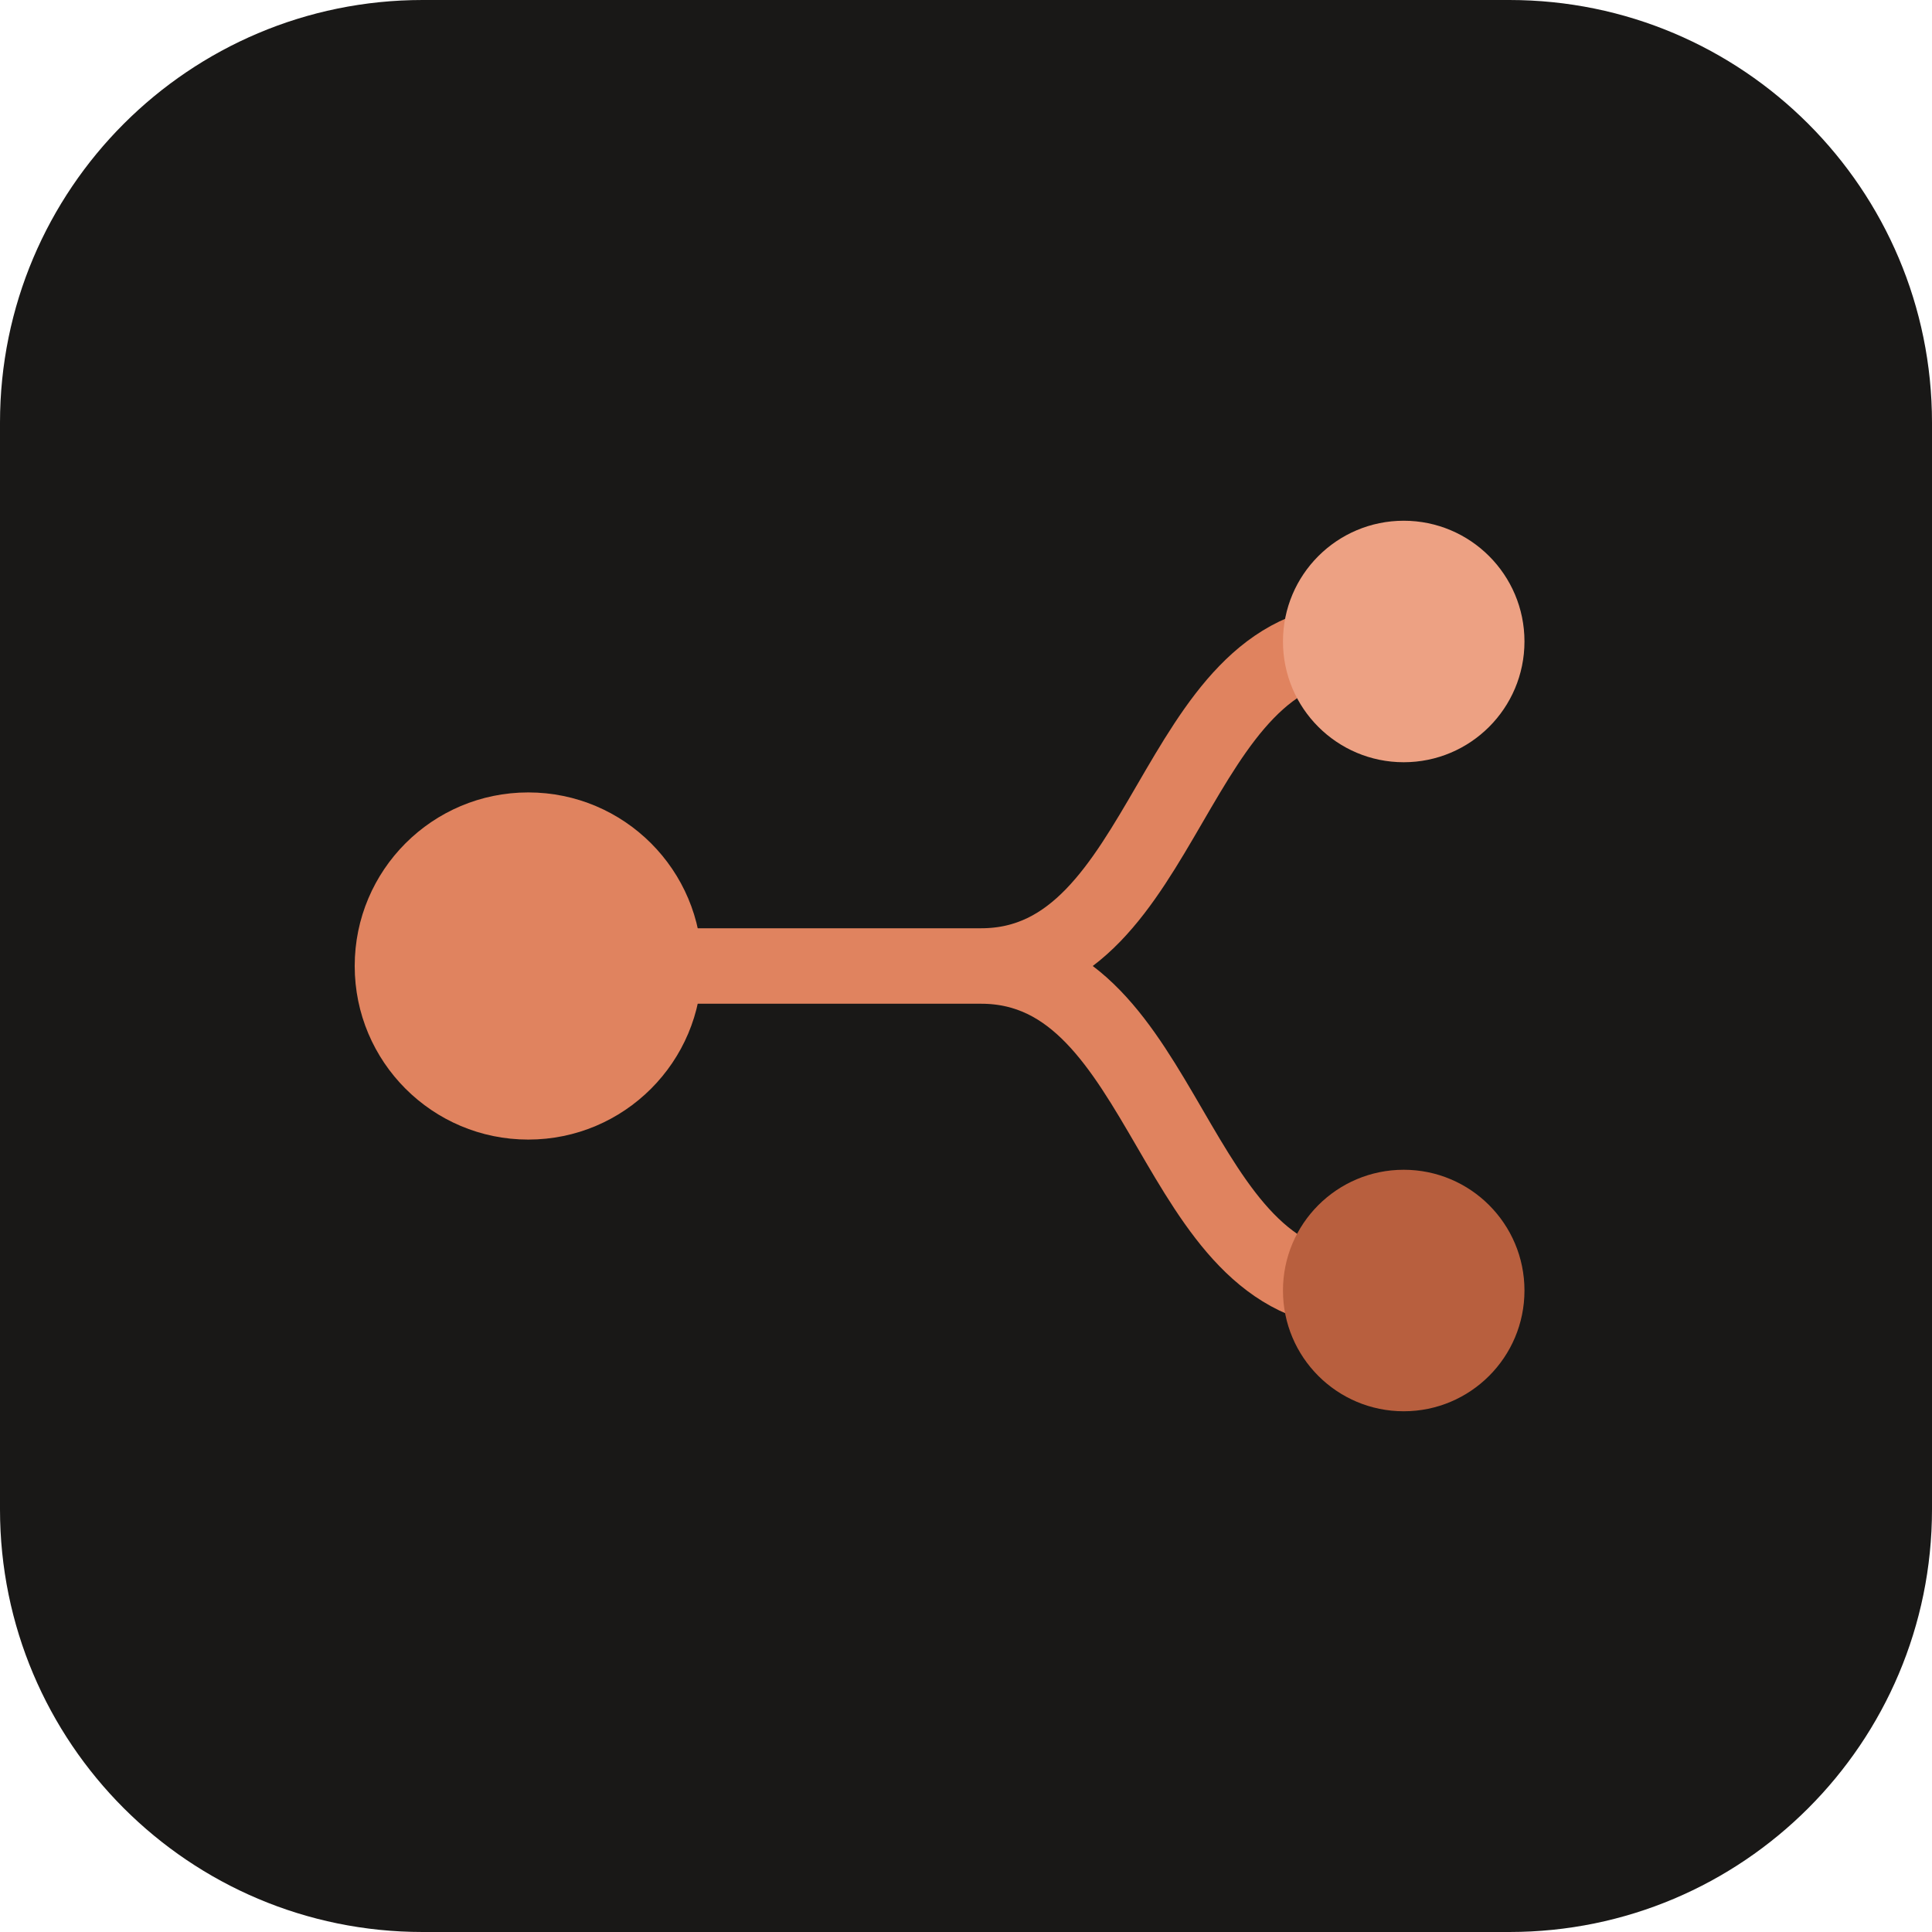
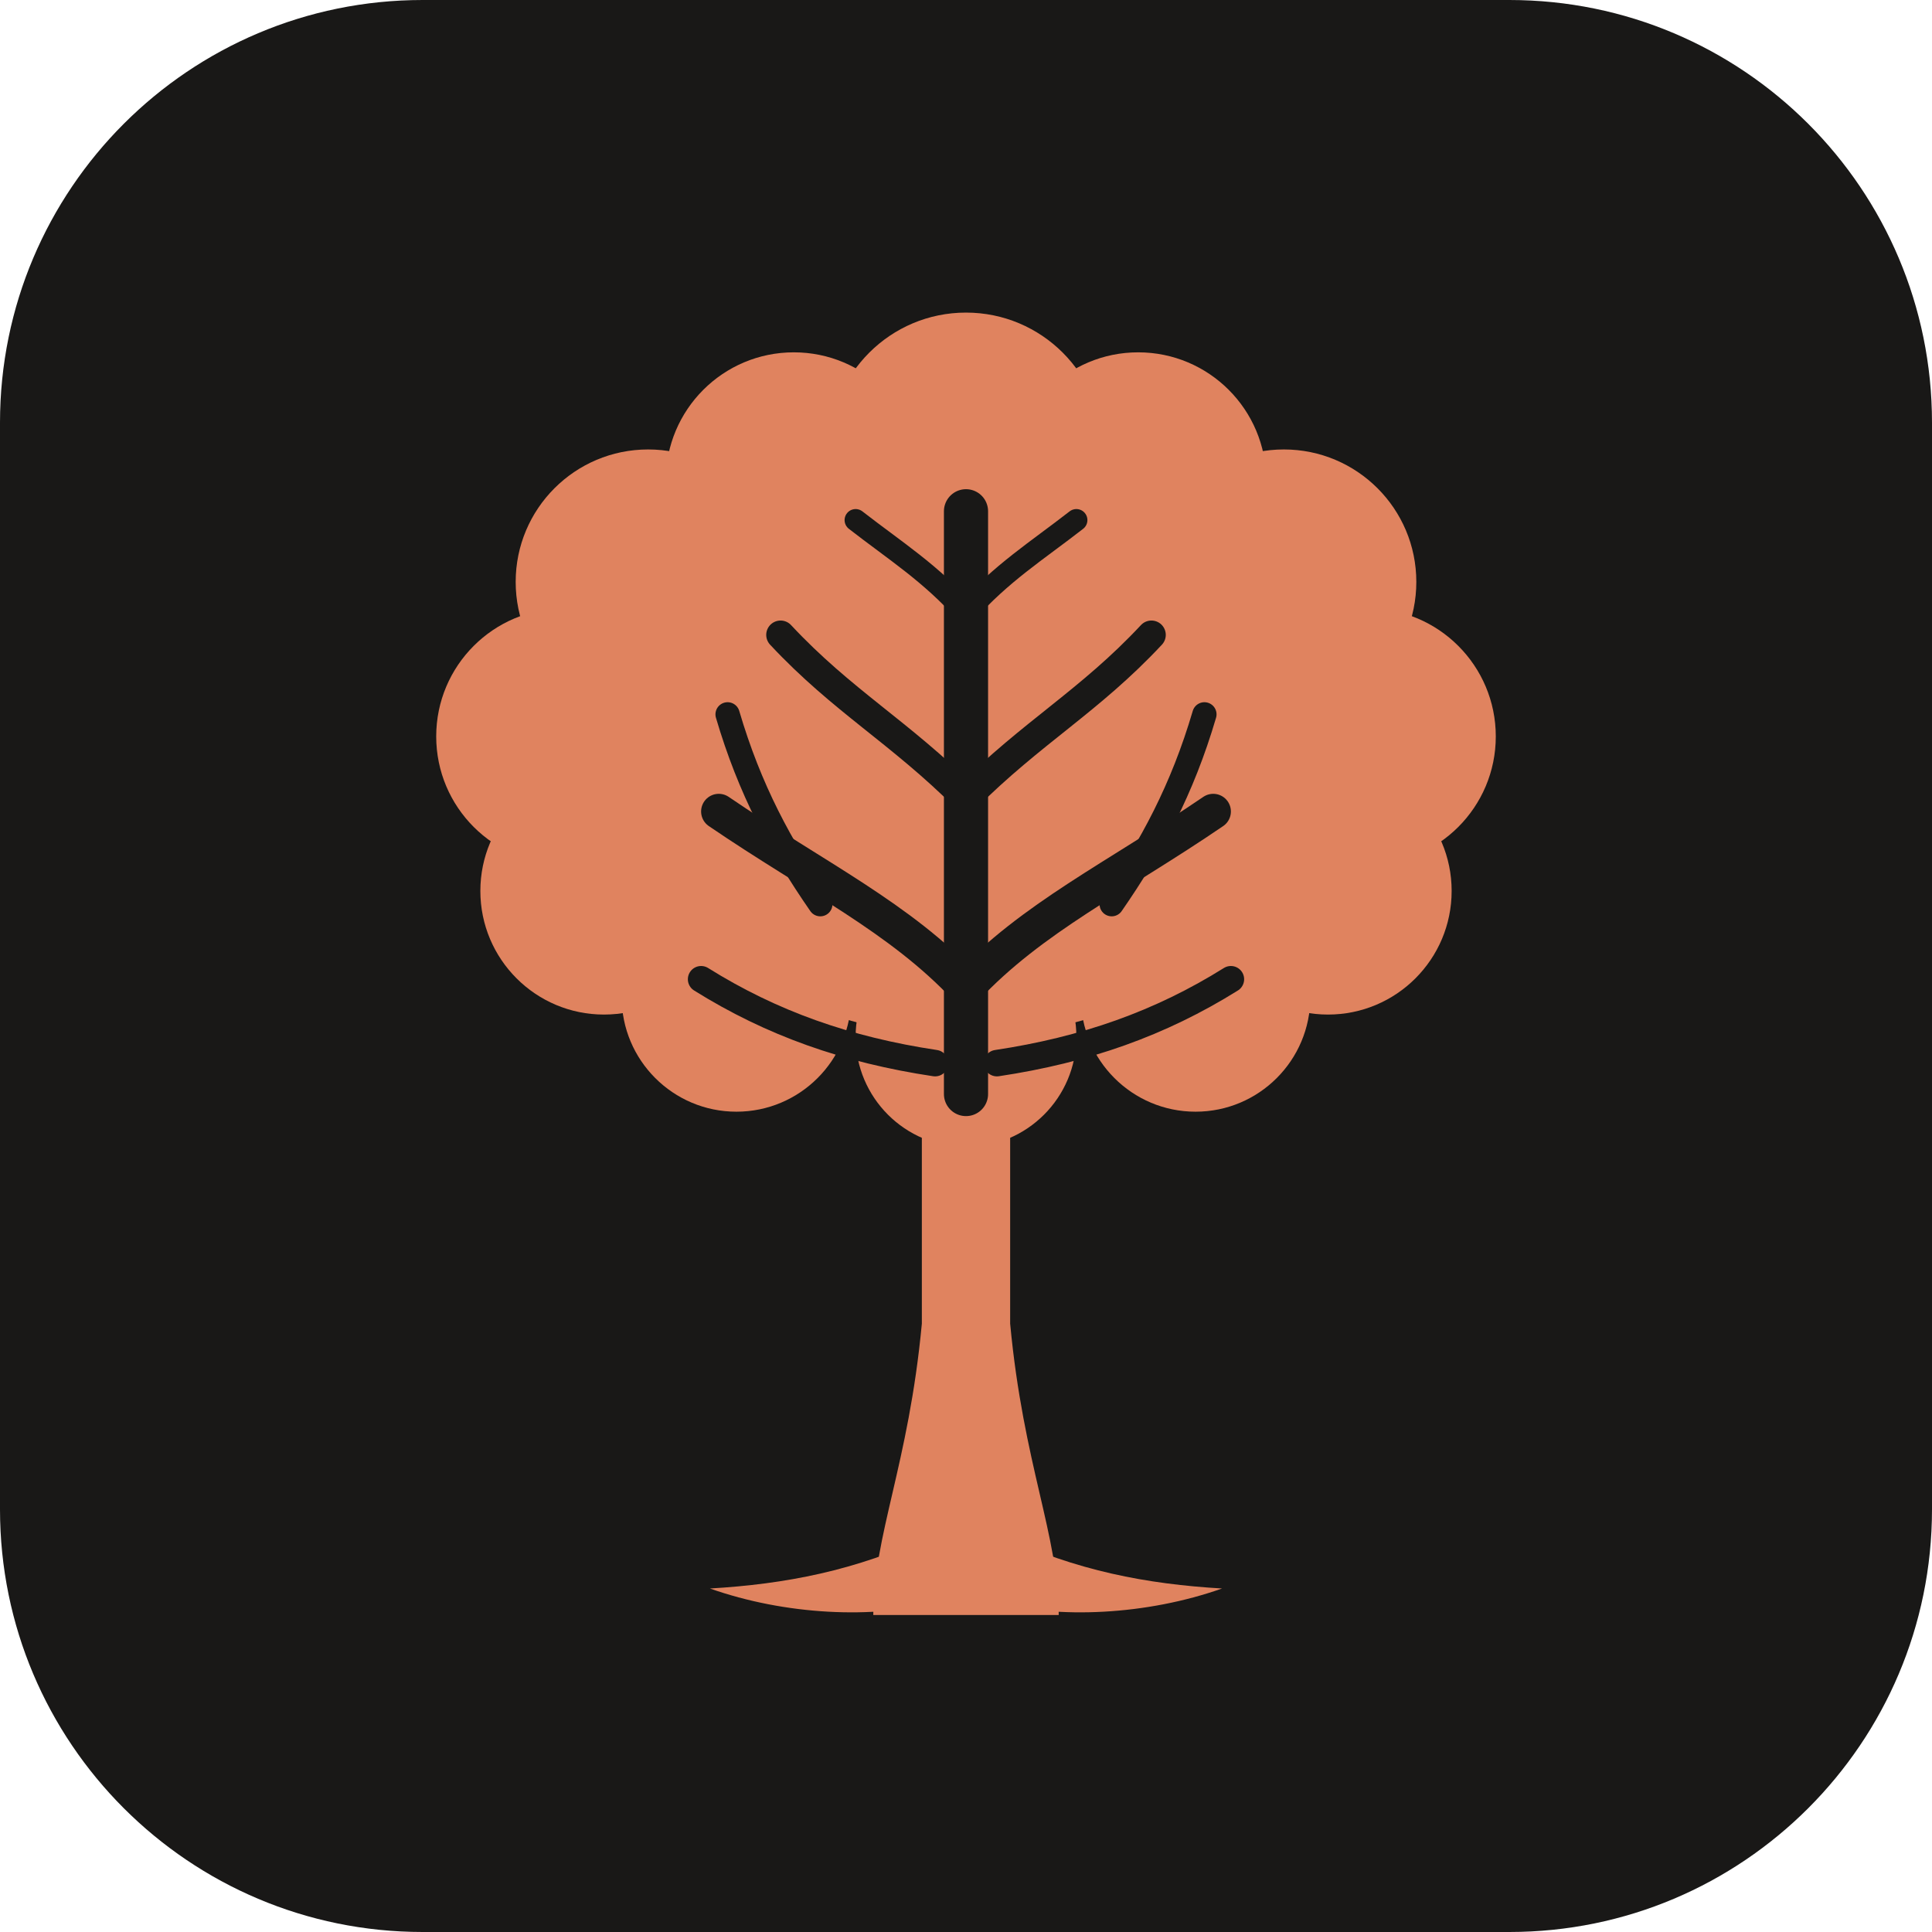
- <svg xmlns="http://www.w3.org/2000/svg" viewBox="0 0 1024 1024">
+ <svg xmlns="http://www.w3.org/2000/svg" width="1024" height="1024" viewBox="0 0 1024 1024">
  <rect width="1024" height="1024" rx="224" fill="#191817" />
-   <g stroke="#e0835f" stroke-width="40" fill="none">
-     <path d="M300 512h220m0 0c100 0 100-172 200-172M520 512c100 0 100 172 200 172" />
+   <g transform="translate(512,512) scale(1.17) translate(-512,-442)">
+     <g fill="#e0835f">
+       <ellipse cx="512" cy="338" rx="162" ry="136" />
+       <circle cx="512" cy="208" r="62" />
+       <circle cx="590" cy="222" r="58" />
+       <circle cx="434" cy="222" r="58" />
+       <circle cx="656" cy="268" r="60" />
+       <circle cx="368" cy="268" r="60" />
+       <circle cx="694" cy="338" r="58" />
+       <circle cx="330" cy="338" r="58" />
+       <circle cx="676" cy="408" r="56" />
+       <circle cx="348" cy="408" r="56" />
+       <circle cx="616" cy="456" r="52" />
+       <circle cx="408" cy="456" r="52" />
+       <circle cx="512" cy="474" r="50" />
+       <path d="M470 736 C470 700 486 668 492 604 L492 470 L532 470 L532 604 C538 668 554 700 554 736 Z" />
+       <path d="M496 700 C462 716 430 722 396 724 C430 736 470 738 500 730 Z" />
+       <path d="M528 700 C562 716 594 722 628 724 C594 736 554 738 524 730 Z" />
+     </g>
+     <g fill="none" stroke="#191817" stroke-linecap="round" stroke-linejoin="round">
+       <path d="M512 500 L512 236" stroke-width="20" />
+       <path d="M512 452 C482 420 444 402 400 372" stroke-width="16" />
+       <path d="M512 452 C542 420 580 402 624 372" stroke-width="16" />
+       <path d="M446 414 C428 388 414 362 404 328" stroke-width="11" />
+       <path d="M578 414 C596 388 610 362 620 328" stroke-width="11" />
+       <path d="M512 366 C482 336 456 322 428 292" stroke-width="13" />
+       <path d="M512 366 C542 336 568 322 596 292" stroke-width="13" />
+       <path d="M512 282 C496 264 480 254 462 240" stroke-width="10" />
+       <path d="M512 282 C528 264 544 254 562 240" stroke-width="10" />
+       <path d="M498 486 C458 480 424 468 392 448" stroke-width="12" />
+       <path d="M526 486 C566 480 600 468 632 448" stroke-width="12" />
+     </g>
  </g>
-   <circle cx="280" cy="512" r="92" fill="#e0835f" />
-   <circle cx="744" cy="340" r="64" fill="#eda183" />
-   <circle cx="744" cy="684" r="64" fill="#b85f3e" />
</svg>
